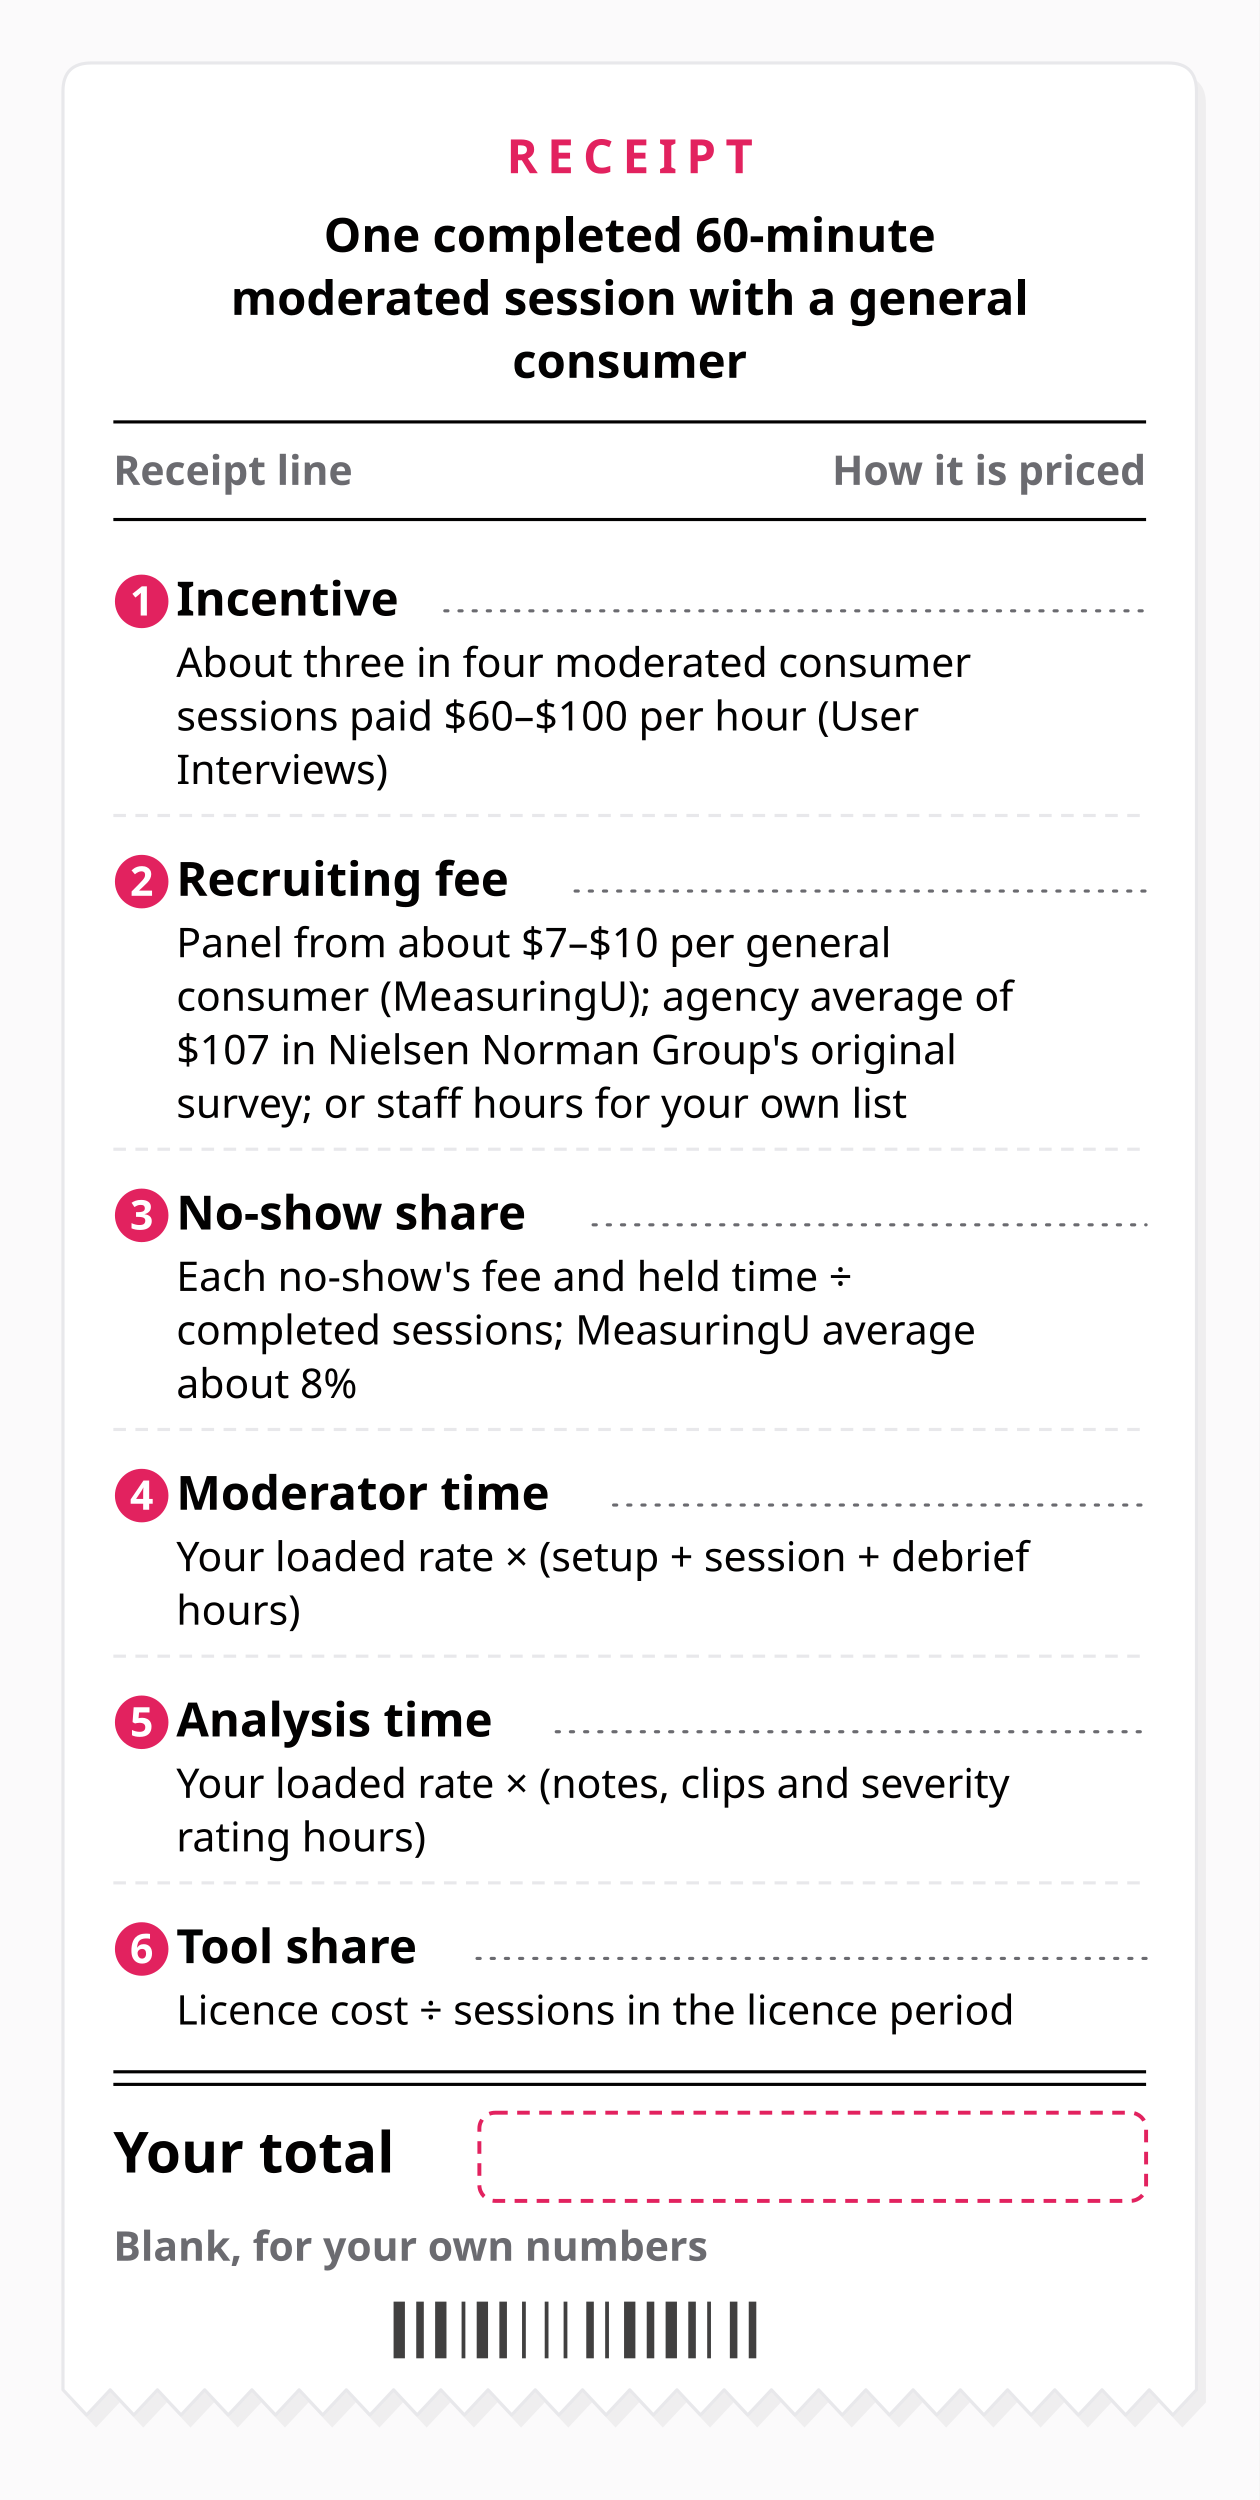
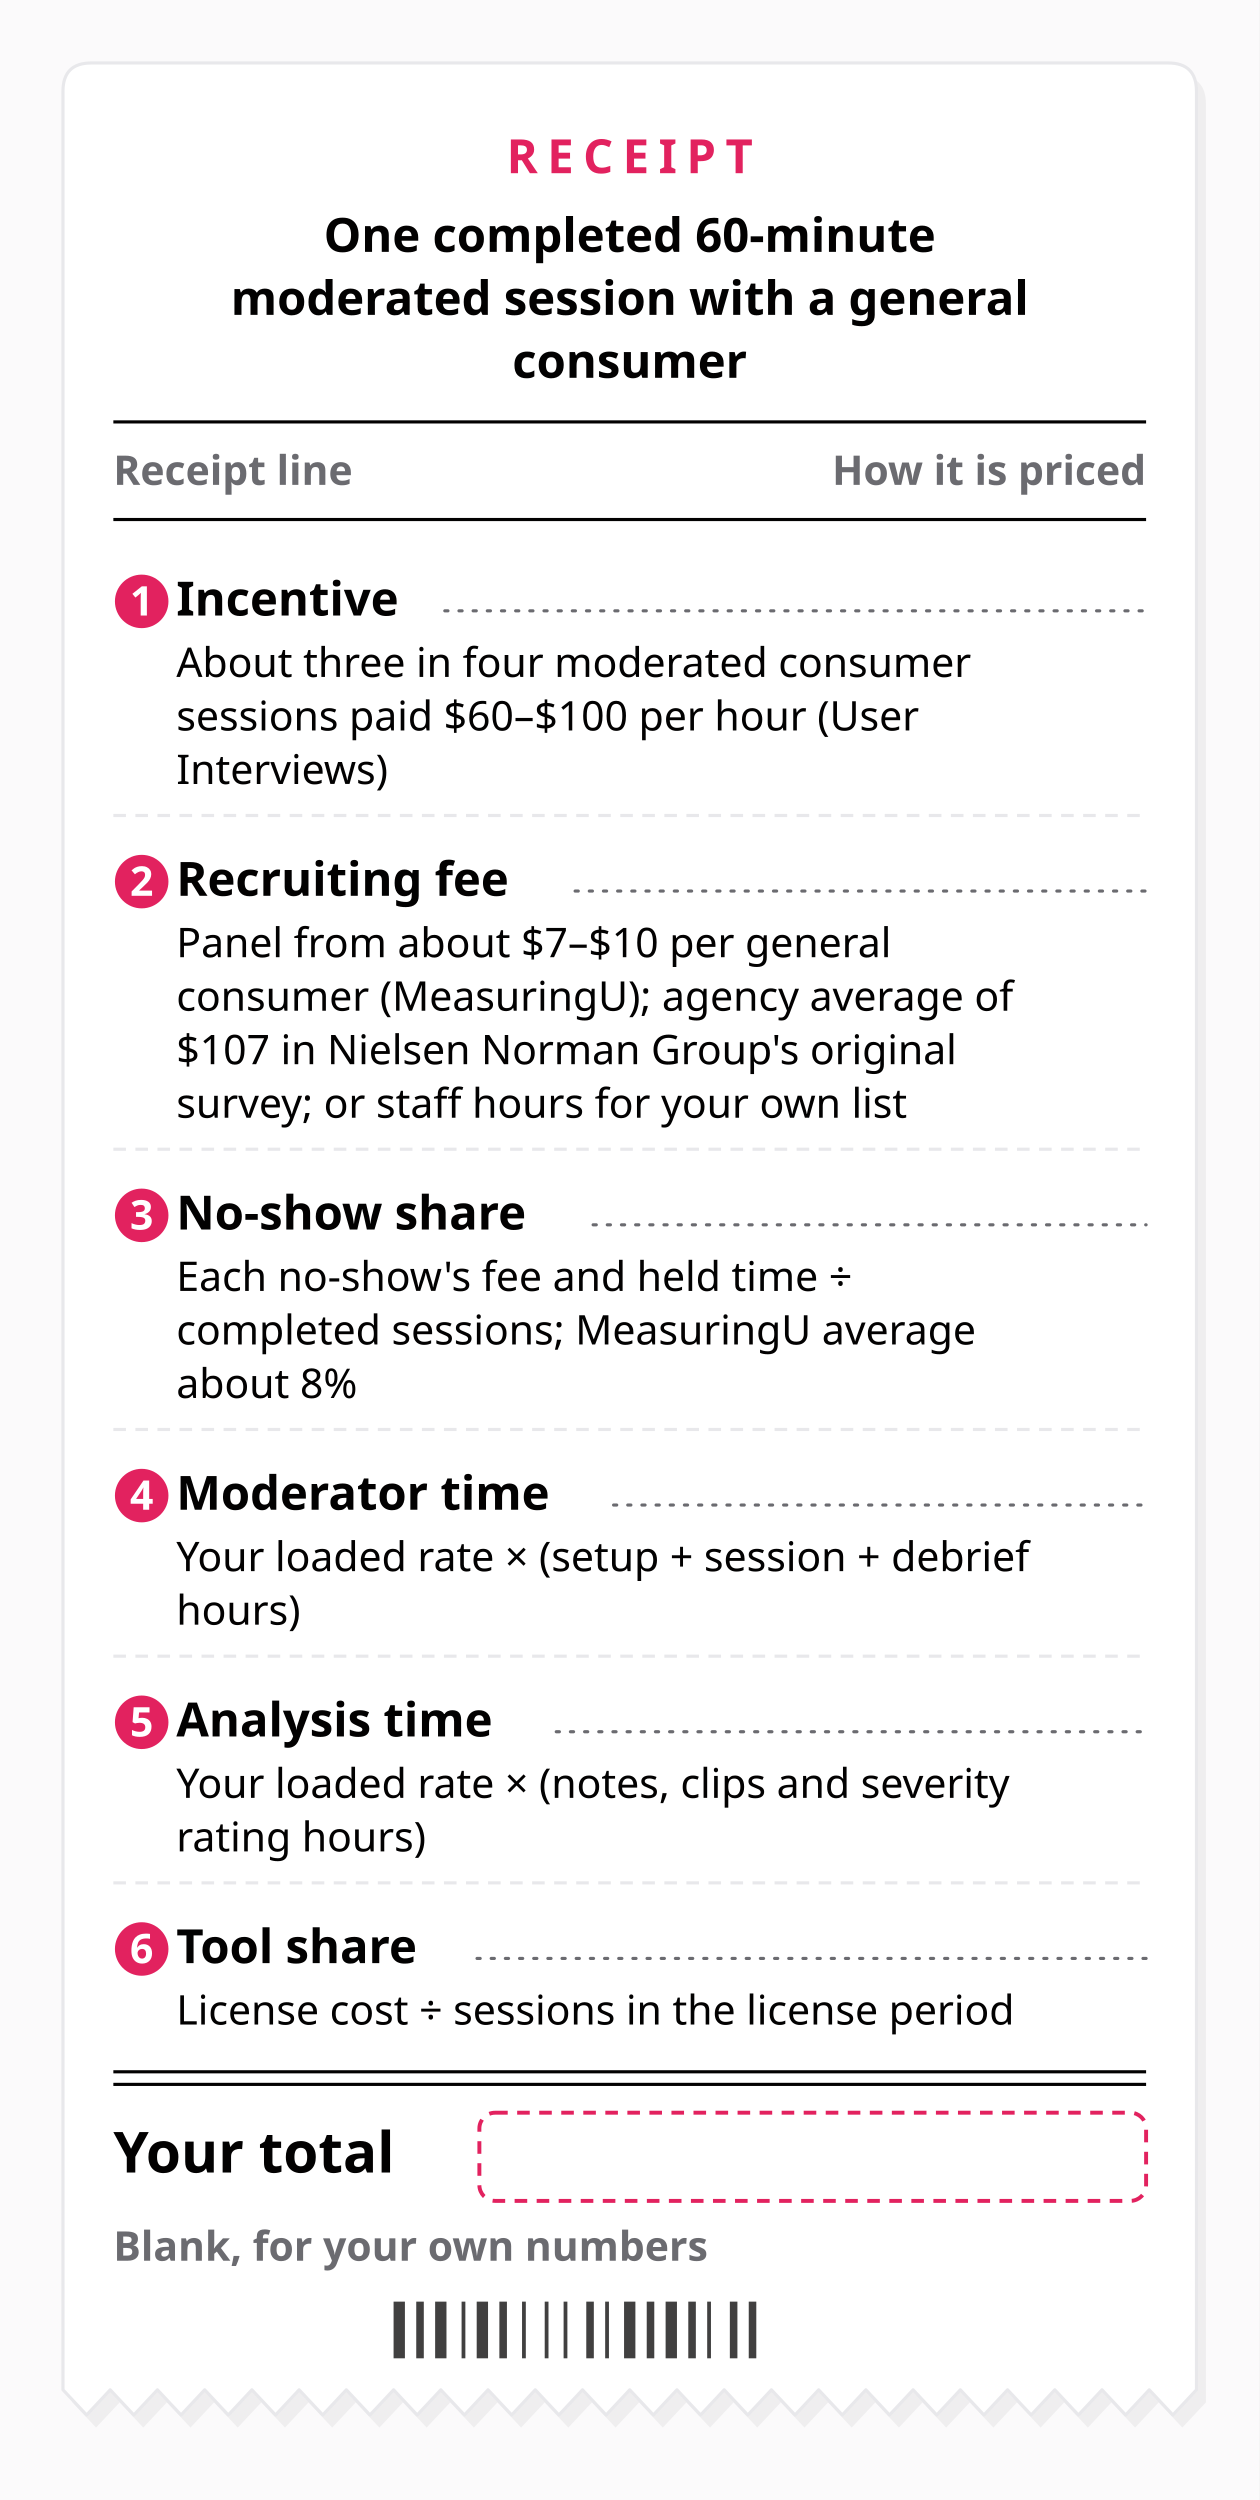
<svg xmlns="http://www.w3.org/2000/svg" viewBox="0 0 800 1588" width="800" height="1588" font-family="Manrope, system-ui, sans-serif">
  <rect width="800" height="1588" fill="#FBFAFB" />
  <path d="M58 40 H742 Q760 40 760 58 V1518 L745 1534 L730 1518 L715 1534 L700 1518 L685 1534 L670 1518 L655 1534 L640 1518 L625 1534 L610 1518 L595 1534 L580 1518 L565 1534 L550 1518 L535 1534 L520 1518 L505 1534 L490 1518 L475 1534 L460 1518 L445 1534 L430 1518 L415 1534 L400 1518 L385 1534 L370 1518 L355 1534 L340 1518 L325 1534 L310 1518 L295 1534 L280 1518 L265 1534 L250 1518 L235 1534 L220 1518 L205 1534 L190 1518 L175 1534 L160 1518 L145 1534 L130 1518 L115 1534 L100 1518 L85 1534 L70 1518 L55 1534 L40 1518 V58 Q40 40 58 40 Z" fill="#000000" fill-opacity="0.05" transform="translate(6 8)" />
  <path d="M58 40 H742 Q760 40 760 58 V1518 L745 1534 L730 1518 L715 1534 L700 1518 L685 1534 L670 1518 L655 1534 L640 1518 L625 1534 L610 1518 L595 1534 L580 1518 L565 1534 L550 1518 L535 1534 L520 1518 L505 1534 L490 1518 L475 1534 L460 1518 L445 1534 L430 1518 L415 1534 L400 1518 L385 1534 L370 1518 L355 1534 L340 1518 L325 1534 L310 1518 L295 1534 L280 1518 L265 1534 L250 1518 L235 1534 L220 1518 L205 1534 L190 1518 L175 1534 L160 1518 L145 1534 L130 1518 L115 1534 L100 1518 L85 1534 L70 1518 L55 1534 L40 1518 V58 Q40 40 58 40 Z" fill="#FFFFFF" stroke="#E8E8EB" stroke-width="2" stroke-linejoin="round" />
  <text x="400" y="110" font-size="30" font-weight="800" fill="#E2225F" text-anchor="middle" letter-spacing="6">RECEIPT</text>
  <text x="400" y="160" font-size="30" font-weight="800" fill="#020101" text-anchor="middle">One completed 60-minute</text>
  <text x="400" y="200" font-size="30" font-weight="800" fill="#020101" text-anchor="middle">moderated session with a general</text>
  <text x="400" y="240" font-size="30" font-weight="800" fill="#020101" text-anchor="middle">consumer</text>
  <path d="M72 268 H728" stroke="#020101" stroke-width="2" />
  <text x="72" y="308" font-size="26" font-weight="700" fill="#6B6B70">Receipt line</text>
  <text x="728" y="308" font-size="26" font-weight="700" fill="#6B6B70" text-anchor="end">How it is priced</text>
  <path d="M72 330 H728" stroke="#020101" stroke-width="2" />
  <g class="card" data-id="line1">
    <rect x="60" y="344" width="680" height="174" fill="none" stroke="none" />
    <circle cx="90" cy="382" r="17" fill="#E2225F" />
    <text x="90" y="391" font-size="26" font-weight="800" fill="#FFFFFF" text-anchor="middle">1</text>
    <text x="112" y="391" font-size="30" font-weight="800" fill="#020101">Incentive</text>
    <path d="M282.533 388 H728" stroke="#6B6B70" stroke-width="2" stroke-dasharray="2 7" stroke-linecap="round" />
    <text x="112" y="430" font-size="26" font-weight="400" fill="#020101">About three in four moderated consumer</text>
    <text x="112" y="464" font-size="26" font-weight="400" fill="#020101">sessions paid $60–$100 per hour (User</text>
    <text x="112" y="498" font-size="26" font-weight="400" fill="#020101">Interviews)</text>
  </g>
  <path d="M72 518 H728" stroke="#E8E8EB" stroke-width="2" stroke-dasharray="8 6" />
  <g class="card" data-id="line2">
    <rect x="60" y="522" width="680" height="208" fill="none" stroke="none" />
    <circle cx="90" cy="560" r="17" fill="#E2225F" />
    <text x="90" y="569" font-size="26" font-weight="800" fill="#FFFFFF" text-anchor="middle">2</text>
    <text x="112" y="569" font-size="30" font-weight="800" fill="#020101">Recruiting fee</text>
    <path d="M365.312 566 H728" stroke="#6B6B70" stroke-width="2" stroke-dasharray="2 7" stroke-linecap="round" />
    <text x="112" y="608" font-size="26" font-weight="400" fill="#020101">Panel from about $7–$10 per general</text>
    <text x="112" y="642" font-size="26" font-weight="400" fill="#020101">consumer (MeasuringU); agency average of</text>
    <text x="112" y="676" font-size="26" font-weight="400" fill="#020101">$107 in Nielsen Norman Group's original</text>
    <text x="112" y="710" font-size="26" font-weight="400" fill="#020101">survey; or staff hours for your own list</text>
  </g>
  <path d="M72 730 H728" stroke="#E8E8EB" stroke-width="2" stroke-dasharray="8 6" />
  <g class="card" data-id="line3">
    <rect x="60" y="734" width="680" height="174" fill="none" stroke="none" />
    <circle cx="90" cy="772" r="17" fill="#E2225F" />
    <text x="90" y="781" font-size="26" font-weight="800" fill="#FFFFFF" text-anchor="middle">3</text>
    <text x="112" y="781" font-size="30" font-weight="800" fill="#020101">No-show share</text>
    <path d="M376.752 778 H728" stroke="#6B6B70" stroke-width="2" stroke-dasharray="2 7" stroke-linecap="round" />
    <text x="112" y="820" font-size="26" font-weight="400" fill="#020101">Each no-show's fee and held time ÷</text>
    <text x="112" y="854" font-size="26" font-weight="400" fill="#020101">completed sessions; MeasuringU average</text>
    <text x="112" y="888" font-size="26" font-weight="400" fill="#020101">about 8%</text>
  </g>
  <path d="M72 908 H728" stroke="#E8E8EB" stroke-width="2" stroke-dasharray="8 6" />
  <g class="card" data-id="line4">
    <rect x="60" y="912" width="680" height="140" fill="none" stroke="none" />
    <circle cx="90" cy="950" r="17" fill="#E2225F" />
    <text x="90" y="959" font-size="26" font-weight="800" fill="#FFFFFF" text-anchor="middle">4</text>
    <text x="112" y="959" font-size="30" font-weight="800" fill="#020101">Moderator time</text>
    <path d="M389.745 956 H728" stroke="#6B6B70" stroke-width="2" stroke-dasharray="2 7" stroke-linecap="round" />
    <text x="112" y="998" font-size="26" font-weight="400" fill="#020101">Your loaded rate × (setup + session + debrief</text>
    <text x="112" y="1032" font-size="26" font-weight="400" fill="#020101">hours)</text>
  </g>
  <path d="M72 1052 H728" stroke="#E8E8EB" stroke-width="2" stroke-dasharray="8 6" />
  <g class="card" data-id="line5">
    <rect x="60" y="1056" width="680" height="140" fill="none" stroke="none" />
    <circle cx="90" cy="1094" r="17" fill="#E2225F" />
    <text x="90" y="1103" font-size="26" font-weight="800" fill="#FFFFFF" text-anchor="middle">5</text>
    <text x="112" y="1103" font-size="30" font-weight="800" fill="#020101">Analysis time</text>
    <path d="M353.329 1100 H728" stroke="#6B6B70" stroke-width="2" stroke-dasharray="2 7" stroke-linecap="round" />
    <text x="112" y="1142" font-size="26" font-weight="400" fill="#020101">Your loaded rate × (notes, clips and severity</text>
    <text x="112" y="1176" font-size="26" font-weight="400" fill="#020101">rating hours)</text>
  </g>
  <path d="M72 1196 H728" stroke="#E8E8EB" stroke-width="2" stroke-dasharray="8 6" />
  <g class="card" data-id="line6">
    <rect x="60" y="1200" width="680" height="106" fill="none" stroke="none" />
    <circle cx="90" cy="1238" r="17" fill="#E2225F" />
    <text x="90" y="1247" font-size="26" font-weight="800" fill="#FFFFFF" text-anchor="middle">6</text>
    <text x="112" y="1247" font-size="30" font-weight="800" fill="#020101">Tool share</text>
    <path d="M303.012 1244 H728" stroke="#6B6B70" stroke-width="2" stroke-dasharray="2 7" stroke-linecap="round" />
-     <text x="112" y="1286" font-size="26" font-weight="400" fill="#020101">Licence cost ÷ sessions in the licence period</text>
+     <text x="112" y="1286" font-size="26" font-weight="400" fill="#020101">License cost ÷ sessions in the license period</text>
  </g>
  <path d="M72 1316 H728 M72 1324 H728" stroke="#020101" stroke-width="2" />
  <g class="card" data-id="total">
    <rect x="60" y="1316" width="680" height="140" fill="none" stroke="none" />
    <text x="72" y="1380" font-size="36" font-weight="800" fill="#020101">Your total</text>
    <rect x="304.5" y="1342" width="423.5" height="56" rx="10" fill="#FFFFFF" stroke="#E2225F" stroke-width="2.5" stroke-dasharray="8 6" />
    <text x="72" y="1436" font-size="26" font-weight="600" fill="#6B6B70">Blank, for your own numbers</text>
  </g>
  <rect x="250" y="1462" width="7.2" height="36" fill="#020101" fill-opacity="0.75" />
  <rect x="264.4" y="1462" width="4.8" height="36" fill="#020101" fill-opacity="0.75" />
  <rect x="276.4" y="1462" width="7.2" height="36" fill="#020101" fill-opacity="0.75" />
  <rect x="293.2" y="1462" width="2.4" height="36" fill="#020101" fill-opacity="0.75" />
  <rect x="302.8" y="1462" width="7.2" height="36" fill="#020101" fill-opacity="0.75" />
  <rect x="317.2" y="1462" width="4.8" height="36" fill="#020101" fill-opacity="0.75" />
  <rect x="331.6" y="1462" width="2.4" height="36" fill="#020101" fill-opacity="0.75" />
  <rect x="346" y="1462" width="2.4" height="36" fill="#020101" fill-opacity="0.75" />
  <rect x="358" y="1462" width="2.4" height="36" fill="#020101" fill-opacity="0.75" />
  <rect x="372.4" y="1462" width="4.8" height="36" fill="#020101" fill-opacity="0.75" />
  <rect x="384.4" y="1462" width="2.4" height="36" fill="#020101" fill-opacity="0.75" />
  <rect x="396.4" y="1462" width="7.2" height="36" fill="#020101" fill-opacity="0.75" />
  <rect x="410.8" y="1462" width="4.8" height="36" fill="#020101" fill-opacity="0.75" />
  <rect x="422.8" y="1462" width="7.2" height="36" fill="#020101" fill-opacity="0.75" />
  <rect x="437.2" y="1462" width="4.8" height="36" fill="#020101" fill-opacity="0.75" />
  <rect x="449.2" y="1462" width="2.4" height="36" fill="#020101" fill-opacity="0.75" />
  <rect x="463.6" y="1462" width="4.8" height="36" fill="#020101" fill-opacity="0.75" />
  <rect x="475.6" y="1462" width="4.8" height="36" fill="#020101" fill-opacity="0.75" />
</svg>
